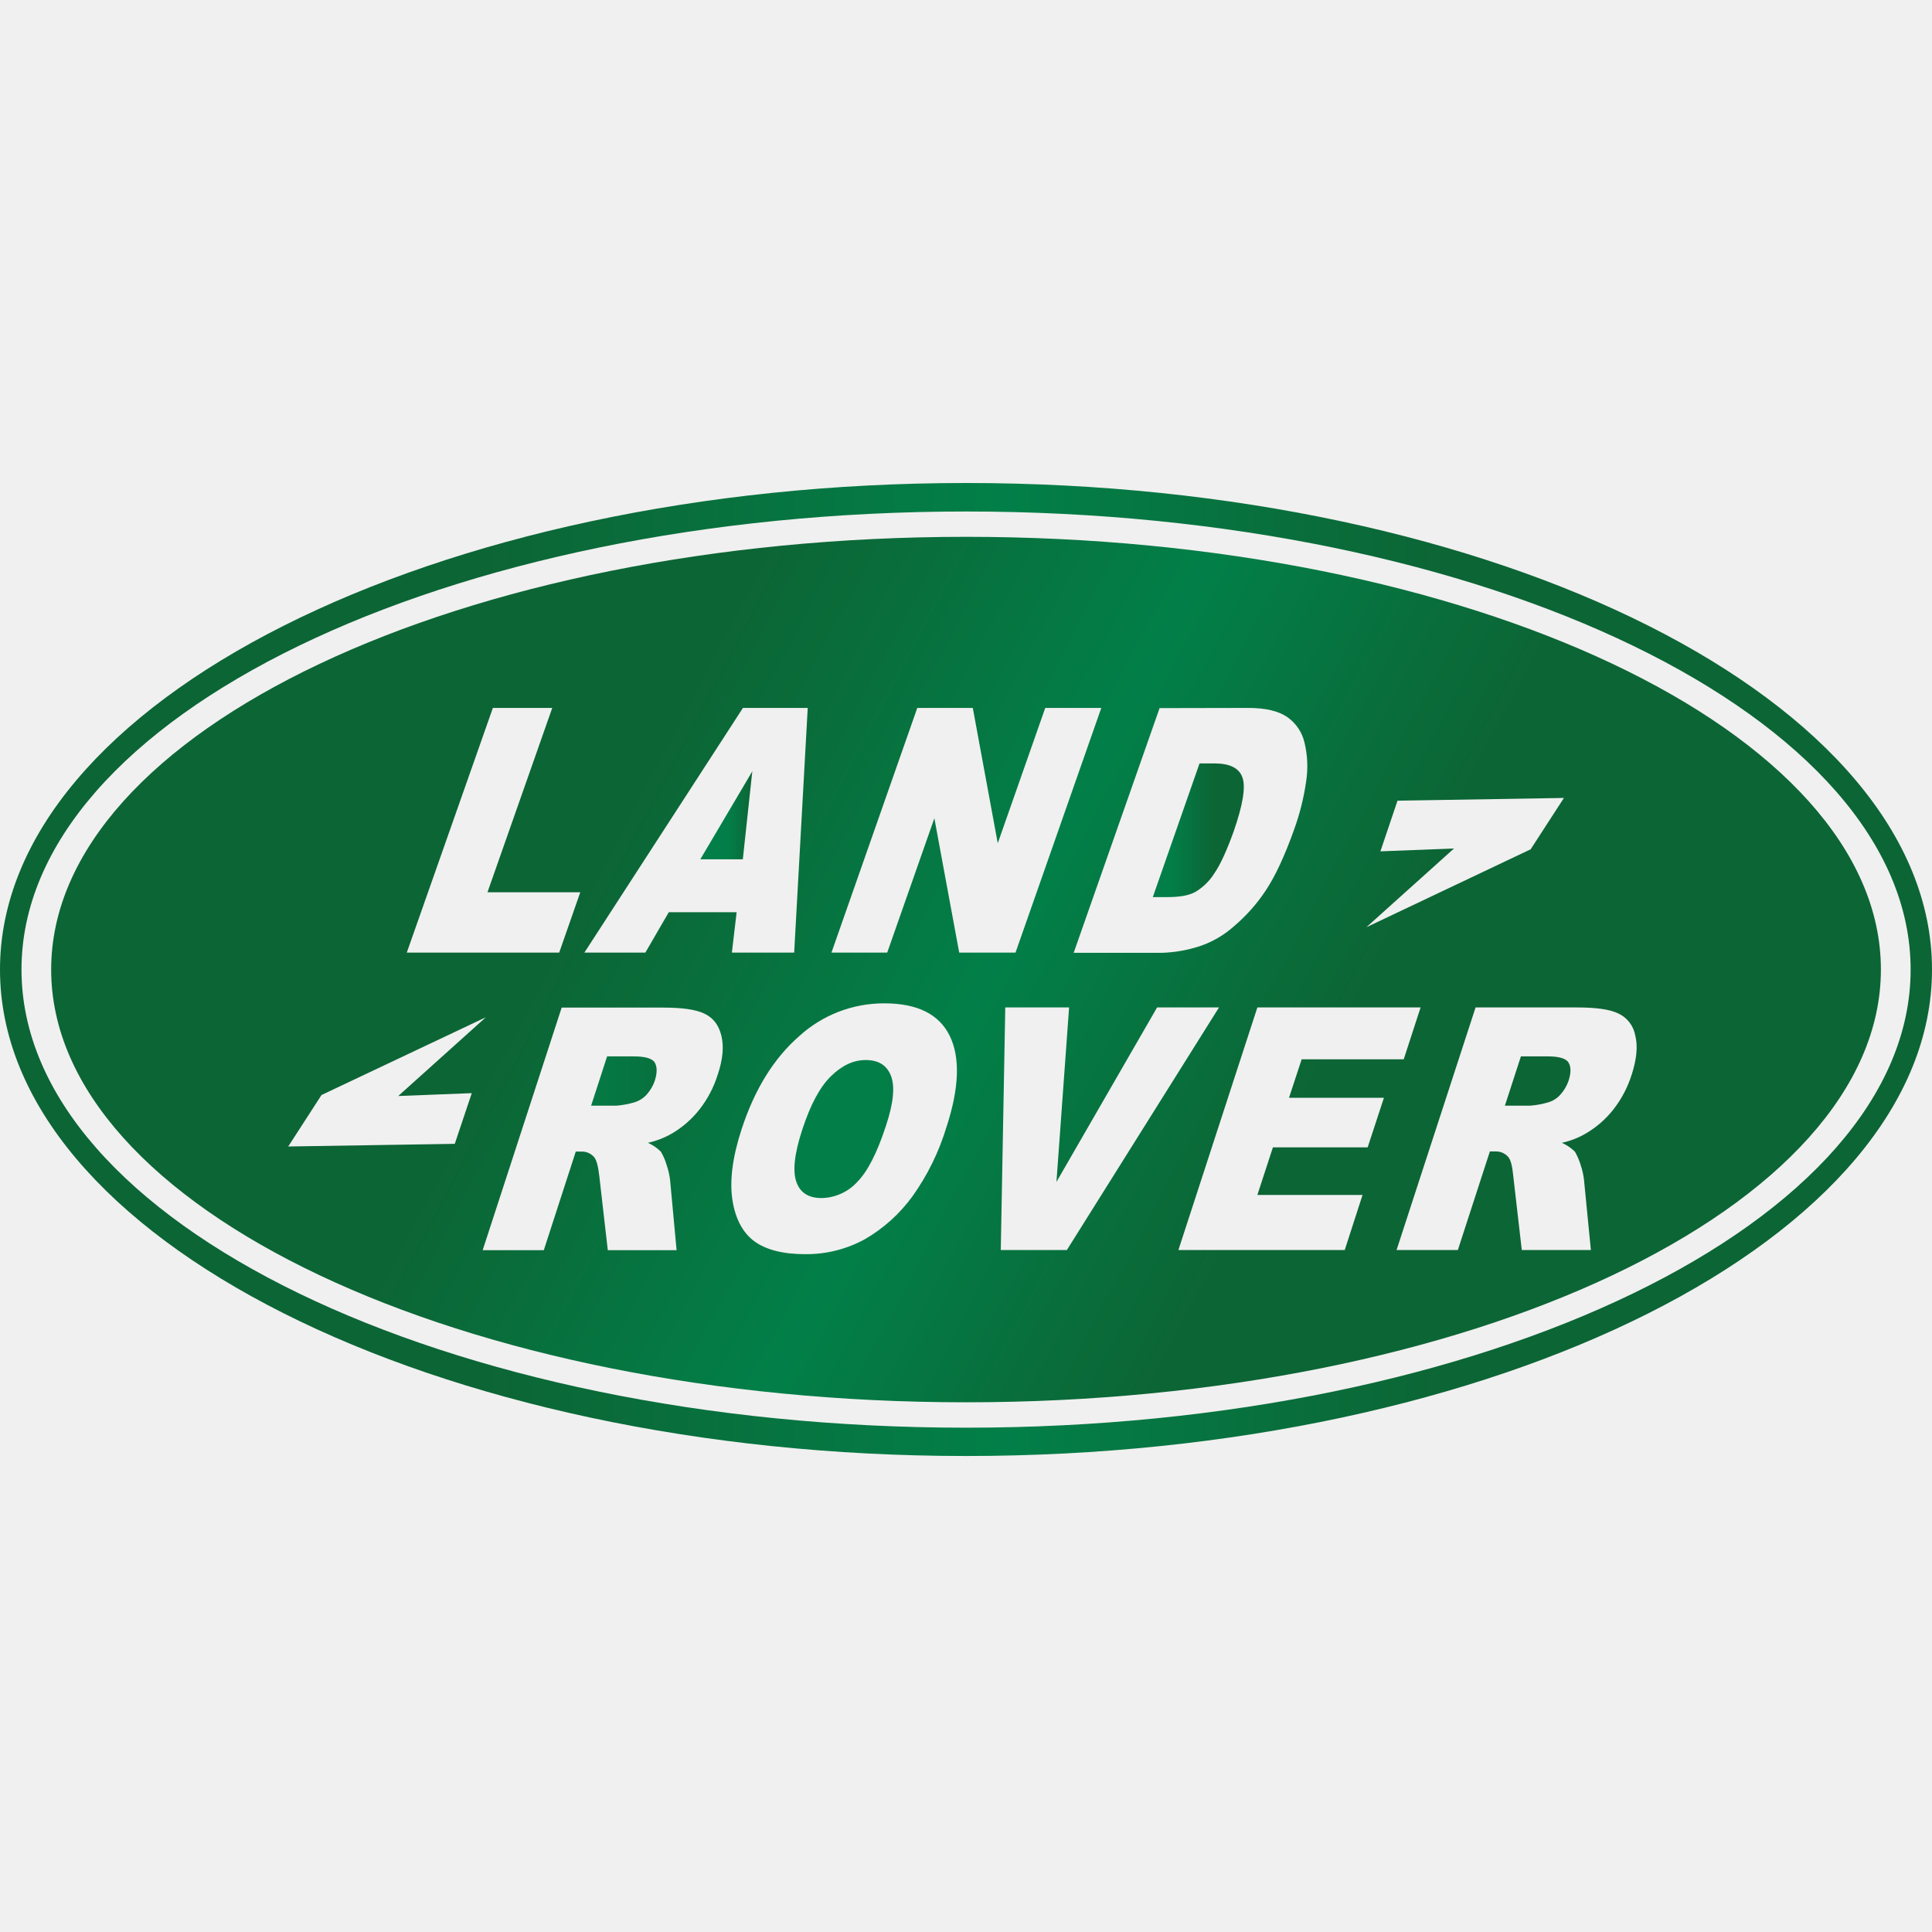
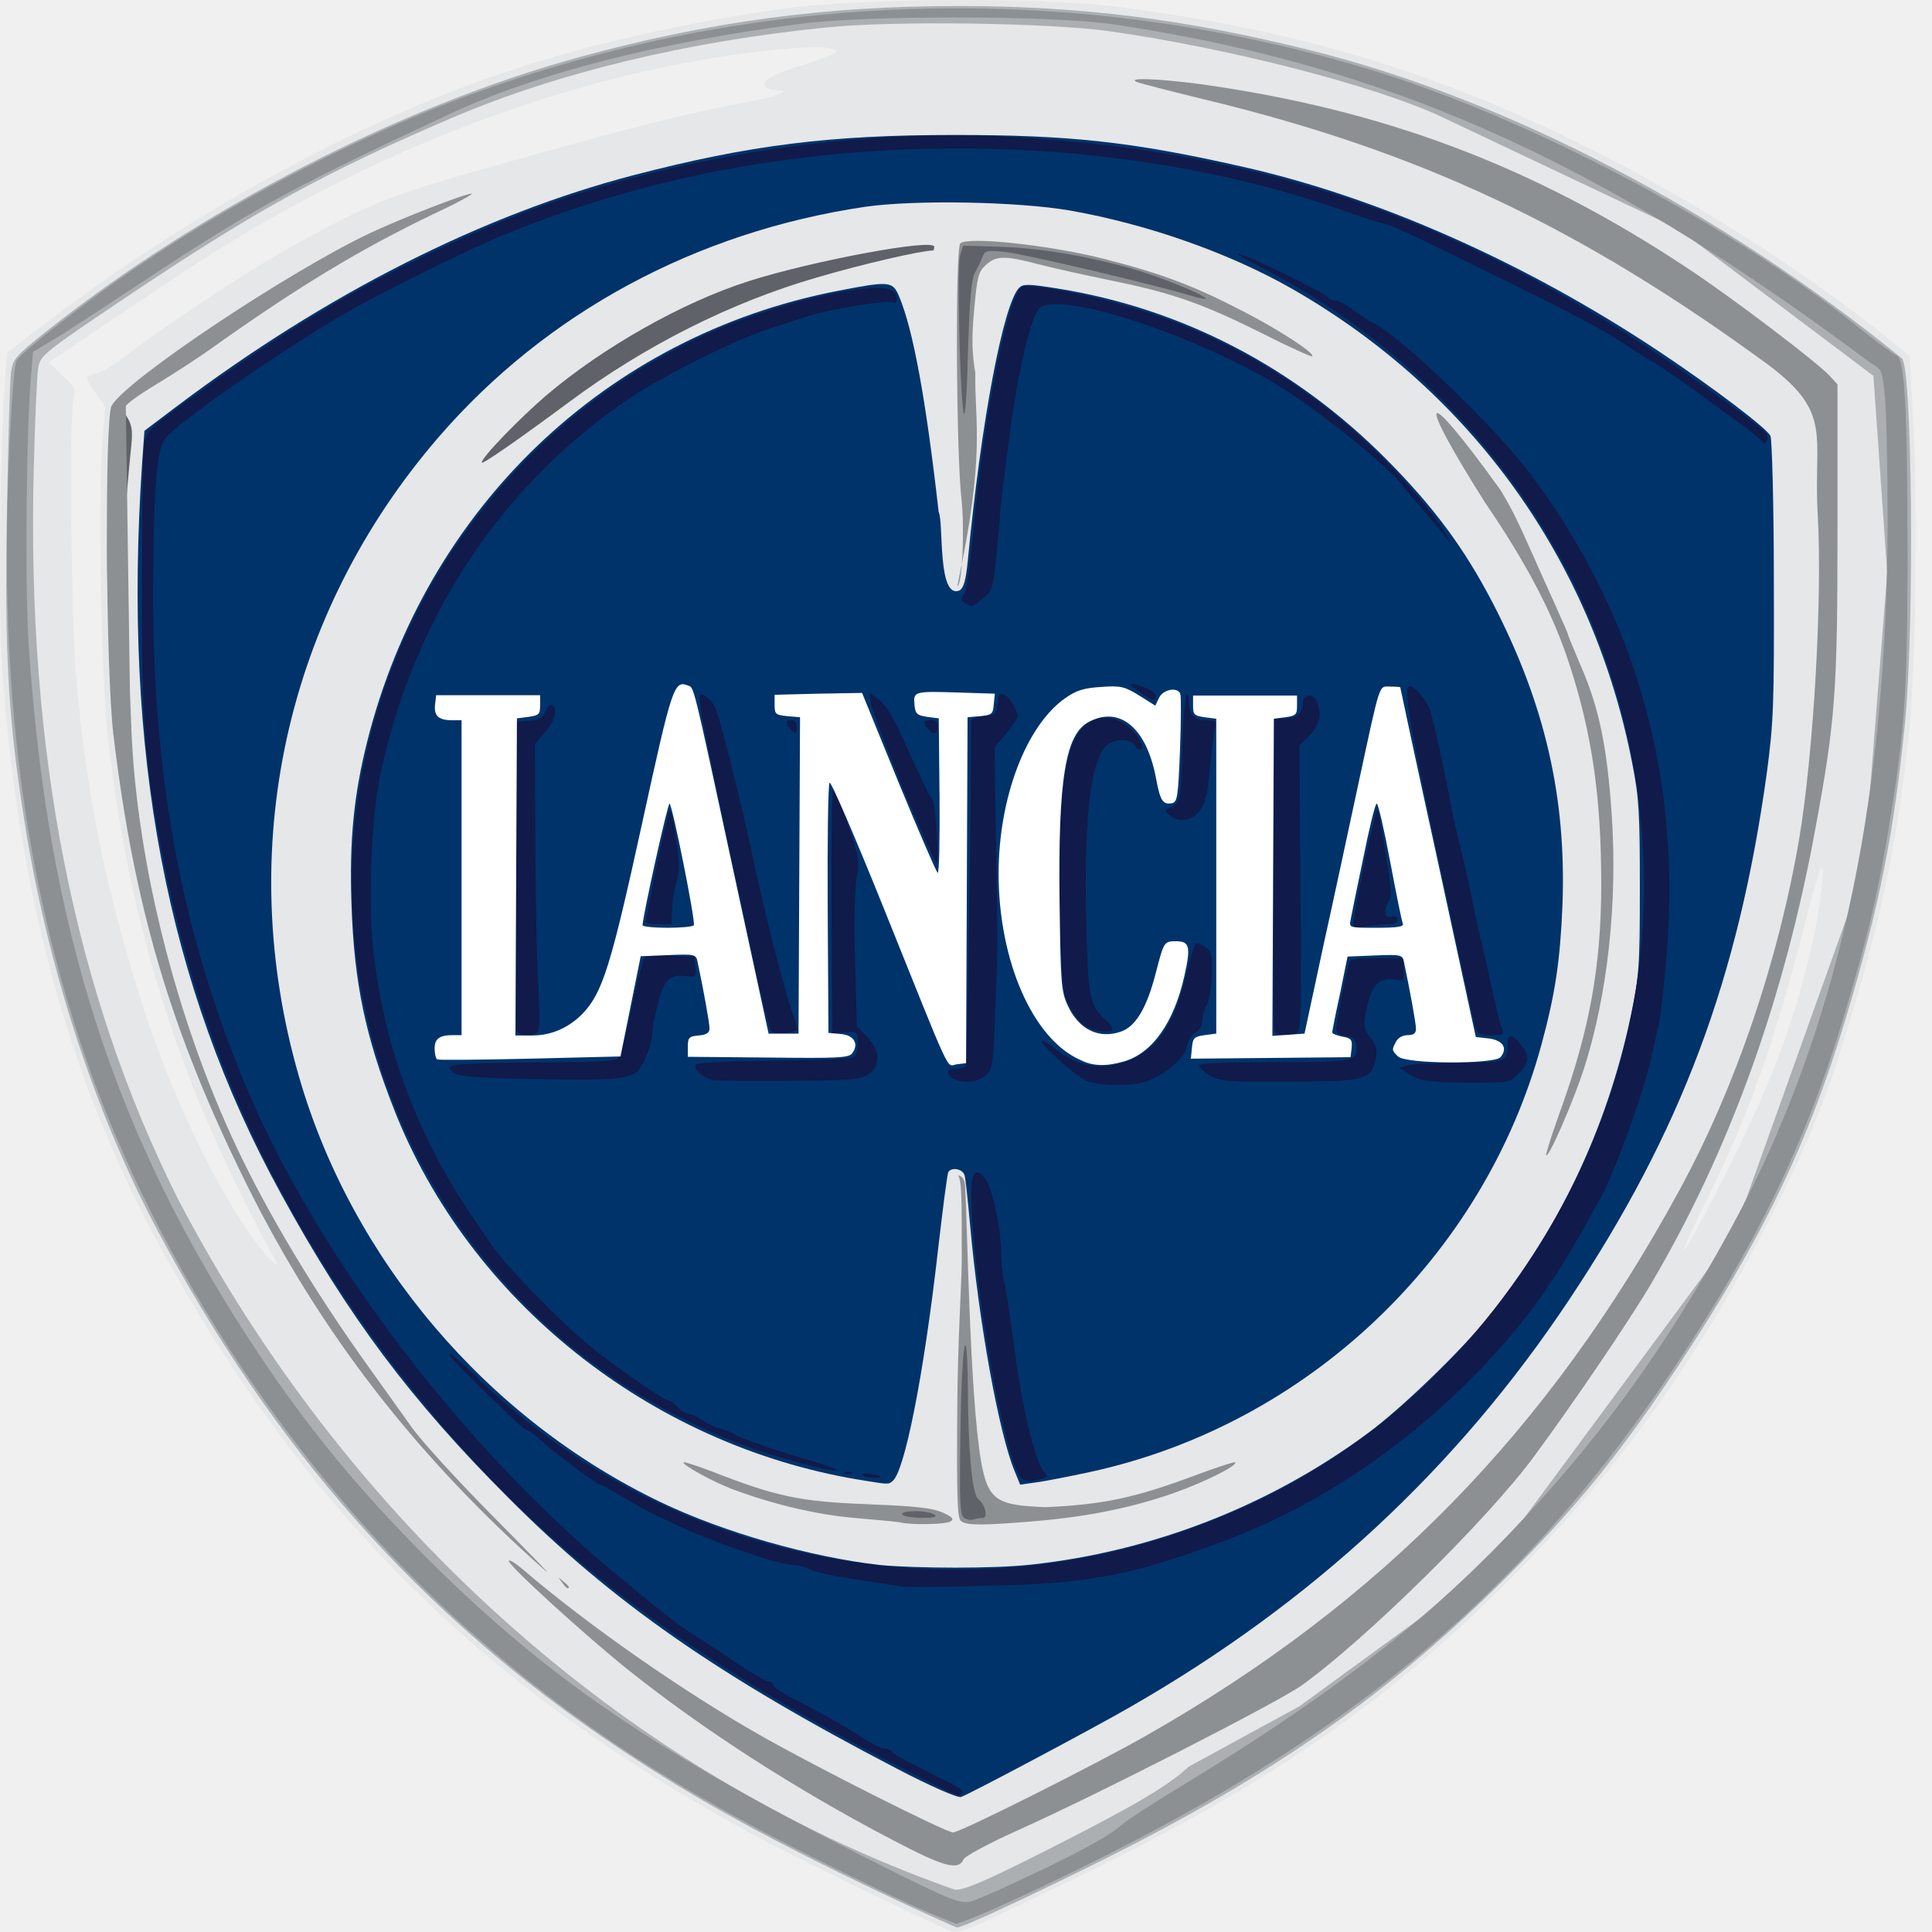
<svg xmlns="http://www.w3.org/2000/svg" width="64" height="64" viewBox="0 0 64 64" fill="none">
-   <path d="M51.272 34.994H50.382L49.852 36.626H50.702C50.896 36.61 51.088 36.575 51.274 36.52C51.432 36.477 51.574 36.389 51.683 36.268C51.808 36.133 51.902 35.974 51.961 35.801C52.045 35.541 52.045 35.343 51.961 35.201C51.876 35.06 51.639 34.994 51.272 34.994Z" fill="url(#paint0_linear_11262_17870)" />
-   <path d="M38.661 29.718C39.079 29.718 39.392 29.664 39.604 29.542C39.856 29.391 40.069 29.182 40.225 28.933C40.425 28.644 40.64 28.176 40.872 27.527C41.17 26.664 41.269 26.079 41.159 25.76C41.049 25.441 40.739 25.289 40.225 25.289H39.736L38.188 29.718H38.661Z" fill="url(#paint1_linear_11262_17870)" />
-   <path d="M20.994 34.994H20.111L19.582 36.626H20.429C20.623 36.61 20.815 36.574 21.002 36.52C21.16 36.475 21.302 36.388 21.414 36.268C21.537 36.133 21.632 35.974 21.691 35.801C21.772 35.541 21.772 35.343 21.691 35.201C21.61 35.06 21.36 34.994 20.994 34.994Z" fill="url(#paint2_linear_11262_17870)" />
-   <path d="M24.921 25.551L23.199 28.465H24.607L24.921 25.551Z" fill="url(#paint3_linear_11262_17870)" />
-   <path d="M32 17.783C15.315 17.783 1.695 24.221 1.695 32.117C1.695 40.014 15.315 46.453 32 46.453C48.684 46.453 62.307 40.015 62.307 32.117C62.307 24.219 48.691 17.783 32 17.783ZM45.728 28.202L46.294 26.524L51.807 26.433L50.705 28.134L45.263 30.716L48.166 28.107L45.728 28.202ZM41.34 23.451C41.923 23.451 42.35 23.553 42.64 23.752C42.929 23.953 43.134 24.255 43.213 24.598C43.317 25.026 43.334 25.47 43.265 25.904C43.187 26.441 43.055 26.967 42.87 27.476C42.562 28.342 42.249 29.017 41.931 29.496C41.635 29.944 41.276 30.347 40.865 30.694C40.54 30.982 40.16 31.203 39.747 31.342C39.345 31.474 38.926 31.549 38.503 31.563H35.567L38.413 23.457L41.34 23.451ZM24.611 23.451H26.757L26.308 31.557H24.244L24.402 30.219H22.154L21.378 31.557H19.358L24.611 23.451ZM16.327 23.451H18.294L16.148 29.558H19.222L18.524 31.557H13.475L16.327 23.451ZM15.065 37.891L9.548 37.979L10.65 36.274L16.095 33.698L13.192 36.307L15.628 36.212L15.065 37.891ZM23.775 35.6C23.645 36.019 23.439 36.411 23.168 36.756C22.92 37.07 22.617 37.336 22.274 37.54C22.022 37.687 21.748 37.794 21.463 37.857C21.623 37.928 21.769 38.027 21.893 38.151C21.972 38.285 22.035 38.429 22.079 38.579C22.136 38.743 22.175 38.912 22.197 39.084L22.413 41.414H20.134L19.852 38.955C19.816 38.638 19.763 38.435 19.685 38.335C19.633 38.273 19.566 38.224 19.492 38.191C19.417 38.159 19.336 38.144 19.255 38.148H19.073L18.014 41.414H15.989L18.606 33.378H21.972C22.593 33.378 23.046 33.439 23.337 33.579C23.627 33.719 23.806 33.948 23.896 34.307C23.985 34.667 23.945 35.091 23.776 35.6H23.775ZM31.356 37.325C31.107 38.154 30.724 38.936 30.22 39.639C29.801 40.212 29.268 40.692 28.654 41.048C28.048 41.381 27.365 41.553 26.673 41.546C25.934 41.546 25.371 41.4 24.985 41.116C24.599 40.832 24.354 40.359 24.261 39.741C24.167 39.124 24.261 38.335 24.57 37.396C24.999 36.086 25.63 35.065 26.463 34.334C27.236 33.624 28.248 33.233 29.297 33.237C30.384 33.237 31.107 33.594 31.459 34.31C31.811 35.026 31.776 36.034 31.357 37.325H31.356ZM31.775 31.557L30.952 27.106L29.39 31.557H27.543L30.386 23.451H32.225L33.052 27.934L34.625 23.451H36.482L33.64 31.557H31.775ZM33.152 41.409L33.301 33.373H35.415L34.996 39.153L38.33 33.373H40.381L35.341 41.409H33.152ZM45.306 38.007H42.167L41.652 39.584H45.136L44.546 41.409H39.036L41.652 33.373H47.059L46.5 35.091H43.119L42.7 36.366H45.844L45.306 38.007ZM54.051 35.6C53.92 36.019 53.714 36.411 53.443 36.756C53.195 37.071 52.891 37.337 52.546 37.54C52.296 37.688 52.023 37.795 51.739 37.857C51.899 37.928 52.046 38.028 52.172 38.151C52.249 38.286 52.311 38.43 52.357 38.579C52.414 38.742 52.452 38.912 52.472 39.084L52.7 41.409H50.411L50.128 38.95C50.098 38.633 50.047 38.43 49.966 38.33C49.913 38.267 49.846 38.218 49.77 38.185C49.694 38.153 49.612 38.139 49.53 38.143H49.354L48.293 41.409H46.263L48.88 33.373H52.24C52.871 33.373 53.324 33.434 53.612 33.574C53.757 33.641 53.883 33.743 53.98 33.87C54.077 33.996 54.142 34.145 54.17 34.302C54.262 34.656 54.215 35.091 54.052 35.6H54.051Z" fill="url(#paint4_linear_11262_17870)" />
-   <path d="M28.677 35.115C28.273 35.115 27.892 35.292 27.524 35.653C27.157 36.014 26.85 36.588 26.58 37.409C26.31 38.229 26.255 38.797 26.381 39.154C26.507 39.512 26.788 39.687 27.206 39.687C27.428 39.685 27.647 39.637 27.85 39.547C28.053 39.458 28.236 39.327 28.387 39.164C28.734 38.82 29.055 38.195 29.347 37.296C29.6 36.539 29.651 35.991 29.515 35.64C29.379 35.289 29.104 35.115 28.677 35.115Z" fill="url(#paint5_linear_11262_17870)" />
-   <path d="M32.001 16C14.376 16 0 23.244 0 32.118C0 40.991 14.377 48.232 32.001 48.232C49.624 48.232 64 40.994 64 32.118C64 23.241 49.628 16 32.001 16ZM32.001 47.294C14.767 47.294 0.712 40.478 0.712 32.118C0.712 23.758 14.768 16.944 32.001 16.944C49.233 16.944 63.292 23.76 63.292 32.118C63.292 40.475 49.238 47.294 32.001 47.294Z" fill="url(#paint6_linear_11262_17870)" />
+   <g clip-path="url(#clip0_10774_10956)">
+     <path d="M31.508 63.974C30.863 63.726 26.168 61.446 24.904 60.753C16.146 55.995 10.311 50.272 5.554 41.761C2.345 36.013 0.635 29.893 0.066 22.125C-0.058 20.379 0.004 14.606 0.165 12.574L0.239 11.682L1.515 10.703C6.161 7.148 11.686 4.112 16.555 2.452C19.33 1.499 22.662 0.743 26.057 0.272C28.547 -0.062 34.568 -0.1 36.996 0.223C42.831 0.978 47.291 2.291 52.209 4.695C55.938 6.516 59.865 9.018 62.85 11.459L63.259 11.793L63.383 14.073C63.544 16.885 63.458 22.348 63.222 24.442C62.838 27.886 62.355 30.215 61.364 33.535C60.521 36.36 60.001 37.66 58.762 40.114C56.285 45.007 53.609 48.724 49.942 52.39C45.668 56.664 41.555 59.427 34.53 62.747C31.929 63.998 31.755 64.06 31.508 63.974ZM8.985 41.489C8.861 41.29 8.403 40.411 7.982 39.556C5.603 34.799 4.191 29.918 3.572 24.405C3.361 22.485 3.237 16.575 3.386 14.742L3.485 13.466L3.175 13.032C2.791 12.499 2.791 12.45 3.175 12.376C3.349 12.338 3.733 12.116 4.03 11.893C5.479 10.765 8.391 8.845 9.952 8.002C12.677 6.528 12.888 6.454 18.847 4.806C21.225 4.15 23.257 3.654 24.793 3.369C25.797 3.183 26.267 2.985 25.71 2.985C25.549 2.985 25.388 2.936 25.338 2.861C25.227 2.675 25.598 2.465 26.614 2.143C27.134 1.982 27.605 1.808 27.655 1.759C27.853 1.56 27.122 1.511 25.846 1.635C19.317 2.254 12.169 4.943 5.901 9.13C4.984 9.737 3.646 10.641 2.927 11.124L1.614 12.004L2.06 12.425C2.469 12.809 2.506 12.871 2.432 13.218C2.296 13.8 2.357 20.403 2.506 22.2C2.828 26.077 3.398 29.013 4.587 32.866C5.64 36.285 7.35 39.816 8.787 41.55C9.196 42.021 9.295 41.996 8.985 41.489ZM57.127 38.949C58.626 35.988 59.332 34.155 59.939 31.677C60.249 30.413 60.497 28.605 60.323 28.753C60.286 28.79 60.026 29.67 59.766 30.698C58.7 34.799 57.907 36.992 56.408 40.014C55.95 40.931 55.69 41.55 55.801 41.402C55.938 41.241 56.532 40.151 57.127 38.949ZM13.408 17.529C13.408 17.467 13.507 17.368 13.619 17.306C13.73 17.244 13.941 17.009 14.089 16.773C14.226 16.538 14.721 15.931 15.192 15.411C17.558 12.76 19.788 11.075 22.699 9.737C24.013 9.13 24.83 8.845 26.627 8.362C27.457 8.139 28.175 7.916 28.237 7.854C28.299 7.792 28.472 7.742 28.621 7.742C28.894 7.73 28.894 7.73 28.534 7.556C28.188 7.383 28.101 7.383 26.986 7.618C22.799 8.486 18.698 10.74 15.787 13.788C14.696 14.928 13.445 16.55 13.061 17.306C12.925 17.579 12.739 17.889 12.652 18C12.553 18.136 12.541 18.198 12.627 18.198C12.702 18.198 12.751 18.285 12.751 18.384C12.751 18.495 12.888 18.384 13.086 18.111C13.247 17.839 13.408 17.591 13.408 17.529Z" fill="#E6E7E8" />
+     <path d="M29.836 63.009C25.624 61.027 23.01 59.59 20.458 57.88C13.942 53.532 9.011 47.957 5.146 40.623C3.089 36.708 1.553 31.951 0.798 27.132C0.265 23.75 0.153 21.693 0.228 17.035C0.265 14.719 0.327 12.6 0.364 12.34C0.426 11.894 0.5 11.807 1.504 11.002C6.608 6.939 13.248 3.519 19.219 1.884C23.481 0.72 27.334 0.199 31.719 0.199C35.82 0.199 39.264 0.633 43.439 1.673C49.918 3.296 56.979 6.976 63 11.869C63.347 12.154 63.421 20.665 63.112 23.874C62.752 27.541 62.257 30.043 61.154 33.698C59.891 37.91 58.355 41.081 55.555 45.306C53.647 48.18 52.222 49.927 49.893 52.256C46.065 56.071 42.2 58.784 36.514 61.621C34.048 62.848 31.893 63.851 31.707 63.851C31.62 63.827 30.79 63.455 29.836 63.009ZM34.532 61.361C37.529 59.85 38.706 59.156 39.375 58.524L43.055 56.517L49.199 52.033L57.413 40.92L61.737 28.829L62.517 18.98L62.059 12.451L55.592 7.583L47.639 3.817C45.409 2.801 40.602 1.574 36.712 1.029C34.717 0.757 29.638 0.682 27.421 0.905C22.8 1.364 18.501 2.404 15.032 3.879C10.832 5.675 8.54 6.926 4.341 9.738C1.454 11.671 1.343 11.77 1.268 12.166C1.231 12.389 1.157 13.876 1.12 15.474C0.872 24.852 2.445 32.843 5.902 39.731C11.34 50.137 20.458 58.673 31.633 62.6C31.955 62.612 32.661 62.303 34.532 61.361Z" fill="#ACAFB2" />
+     <path d="M29.723 58.596C23.814 55.524 20.295 53.083 16.839 49.614C13.63 46.406 11.524 43.606 9.307 39.542C5.516 32.63 4.054 24.936 4.71 15.311L4.785 14.27L5.85 13.465C10.793 9.736 16.009 7.097 21.014 5.796C24.829 4.805 27.493 4.471 31.618 4.471C35.422 4.471 37.49 4.694 41.108 5.511C45.654 6.527 50.573 8.72 54.995 11.668C56.816 12.883 58.551 14.208 58.65 14.443C58.7 14.58 58.761 16.735 58.761 19.238C58.774 23.388 58.749 23.945 58.526 25.618C57.584 32.431 55.689 37.486 51.985 43.048C48.268 48.636 43.474 53.083 37.453 56.539C36.276 57.221 32.126 59.426 31.841 59.525C31.742 59.575 30.788 59.154 29.723 58.596Z" fill="#01336B" />
+     <path d="M34.141 51.831C38.18 51.398 42.07 49.874 45.303 47.483C46.418 46.666 48.388 44.758 49.305 43.63C51.621 40.769 53.232 37.374 54.013 33.695C54.297 32.332 54.322 32.084 54.322 29.421C54.322 26.956 54.297 26.423 54.074 25.308C52.786 18.606 48.76 12.981 42.813 9.574C40.732 8.385 38.031 7.431 35.442 6.973C33.708 6.676 30.313 6.614 28.666 6.849C23.054 7.679 18.098 10.355 14.53 14.48C9.451 20.365 7.741 28.145 9.897 35.64C11.644 41.722 16.128 47 21.889 49.763C23.983 50.766 26.857 51.584 29.161 51.844C30.388 51.955 32.903 51.968 34.141 51.831ZM28.393 49.007C21.517 47.843 15.534 43.073 13.056 36.755C12.102 34.327 11.73 32.555 11.644 29.966C11.569 27.847 11.718 26.348 12.164 24.564C14.109 16.834 20.08 11.123 27.749 9.636C29.459 9.302 29.57 9.314 29.781 9.81C30.251 10.925 30.672 13.229 31.094 16.958C31.267 17.292 31.044 19.869 31.788 19.559C31.924 19.473 31.998 19.213 32.06 18.568C32.506 13.923 33.237 10.082 33.757 9.537C33.894 9.401 34.055 9.401 35.058 9.562C39.146 10.219 42.888 12.164 45.91 15.199C47.496 16.797 48.5 18.147 49.453 19.981C51.175 23.313 51.894 26.41 51.758 29.991C51.683 31.812 51.522 32.914 51.064 34.599C49.144 41.661 43.296 47.198 36.123 48.759C35.43 48.908 34.612 49.069 34.327 49.106L33.794 49.18L33.621 48.759C33.088 47.496 32.419 43.767 32.134 40.558C32.06 39.765 31.986 39.022 31.949 38.923C31.887 38.724 31.527 38.65 31.416 38.824C31.379 38.873 31.23 40.05 31.069 41.438C30.598 45.588 29.954 48.809 29.558 49.069C29.421 49.18 29.446 49.18 28.393 49.007Z" fill="#E6E7E8" />
+     <path d="M29.841 50.436C29.754 50.411 29.073 50.349 28.342 50.287C27.041 50.176 25.579 49.829 24.204 49.309C23.573 49.061 22.581 48.516 22.643 48.441C22.668 48.417 23.077 48.553 23.573 48.739C25.716 49.581 26.509 49.742 28.726 49.829C30.324 49.891 30.882 49.953 31.216 50.101C31.551 50.25 31.613 50.324 31.489 50.399C31.352 50.498 30.2 50.523 29.841 50.436ZM31.848 50.399C31.712 50.312 31.687 49.755 31.712 46.546C31.724 44.477 31.86 42.346 31.86 41.789C31.848 40.612 31.898 38.952 31.724 38.952C31.823 38.915 31.959 39.038 31.972 39.299C32.046 40.562 32.121 46.125 32.492 48.367C32.728 49.755 33.062 49.854 34.623 49.928C36.556 49.841 37.609 49.618 39.653 48.85C40.322 48.602 40.892 48.417 40.916 48.441C41.016 48.541 39.901 49.098 38.922 49.445C37.522 49.94 36.06 50.238 34.338 50.386C32.591 50.535 32.059 50.535 31.848 50.399Z" fill="#8D9093" />
+     <path d="M31.713 19.411C31.874 19.411 31.961 17.515 31.849 16.524C31.676 15.038 31.639 8.236 31.812 8.063C32.048 7.828 34.736 8.112 36.557 8.571C38.44 9.054 39.493 9.438 41.166 10.305C42.392 10.937 43.569 11.705 43.47 11.804C43.445 11.829 42.727 11.507 41.872 11.073C39.865 10.07 38.861 9.711 36.854 9.302C35.95 9.116 34.835 8.868 34.364 8.744C33.274 8.459 32.989 8.472 32.655 8.781C32.407 9.004 32.37 9.178 32.271 10.256C32.184 11.16 32.196 11.693 32.308 12.349C32.283 14.034 32.655 15.001 31.713 19.411Z" fill="#8D9093" />
+     <path d="M29.721 62.782C25.633 60.837 23.267 59.561 20.839 57.963C14.93 54.085 10.358 49.204 6.518 42.663C2.975 36.618 1.067 30.225 0.497 22.569C0.361 20.711 0.435 13.377 0.596 12.411C0.757 11.432 0.831 12.163 0.732 13.81C0.125 23.771 1.897 33.372 5.65 40.396C9.169 46.999 13.43 51.967 19.08 56.08C21.347 57.74 25.311 60.057 29.498 62.188C31.295 63.104 31.728 63.278 32.026 63.228C32.224 63.191 33.029 62.881 33.797 62.522C36.807 61.147 39.409 59.697 40.45 58.805C40.722 58.57 41.986 57.641 43.237 56.749C44.488 55.857 46.099 54.643 46.817 54.036C53.061 48.808 58.153 41.201 60.482 33.607C61.944 28.85 62.712 23.263 62.7 17.453C62.7 15.024 62.563 12.398 62.414 12.039C62.353 11.89 62.402 11.853 62.625 11.853C62.873 11.853 62.91 11.915 62.972 12.386C63.145 13.699 63.245 18.617 63.145 20.81C62.922 25.778 62.39 29.048 61.077 33.397C60.185 36.358 59.702 37.609 58.475 40.012C55.812 45.265 52.231 50.084 48.502 53.441C44.86 56.712 41.812 58.731 36.547 61.37C34.54 62.373 31.728 63.724 31.679 63.724C31.679 63.711 30.787 63.29 29.721 62.782ZM29.647 60.837C26.698 59.301 22.808 56.811 21.557 55.659C21.062 55.2 21.074 55.213 22.796 56.278C24.456 57.319 26.661 58.52 29.201 59.797L31.617 60.998L33.141 60.242C38.22 57.728 41.416 55.745 44.464 53.243C49.171 49.378 52.727 45.054 55.65 39.64C58.847 33.719 60.383 27.116 60.383 19.299C60.383 17.18 60.185 13.501 60.048 13.117C59.9 12.708 55.452 9.611 53.074 8.248C50.534 6.799 47.362 5.386 44.067 4.222C43.126 3.887 42.32 3.59 42.296 3.553C42.11 3.367 44.996 4.048 46.632 4.569C49.382 5.461 52.429 6.873 54.957 8.434C56.109 9.152 59.404 11.543 60.383 12.386C60.618 12.584 60.655 12.745 60.755 14.133C60.903 16.127 60.804 22.111 60.581 24.056C60.147 27.896 59.107 32.344 57.831 35.812C57.174 37.609 55.39 41.276 54.362 42.973C53.532 44.336 51.376 47.445 50.435 48.635C48.75 50.753 44.538 54.692 42.742 55.832C41.404 56.675 35.755 59.586 33.413 60.639C32.694 60.961 31.964 61.333 31.79 61.457C31.604 61.58 31.443 61.692 31.431 61.692C31.357 61.717 30.576 61.32 29.647 60.837ZM31.939 50.282C31.803 50.195 31.778 49.787 31.815 47.482C31.852 44.509 32.038 43.419 32.063 46.058C32.075 48.176 32.211 49.502 32.41 49.663C32.633 49.836 32.744 50.282 32.558 50.282C32.471 50.282 32.348 50.307 32.261 50.332C32.174 50.369 32.038 50.344 31.939 50.282ZM29.895 50.171C29.808 50.022 30.725 50.022 30.948 50.171C31.072 50.245 30.948 50.282 30.539 50.282C30.217 50.282 29.932 50.233 29.895 50.171ZM15.958 15.322C15.958 15.148 17.209 13.86 18.088 13.104C19.984 11.494 22.623 10.007 24.803 9.313C26.946 8.632 30.948 7.889 30.948 8.174C30.948 8.236 30.935 8.298 30.911 8.298C30.527 8.298 28.582 8.744 27.07 9.19C24.233 10.007 21.372 11.444 18.857 13.315C17.184 14.554 15.958 15.409 15.958 15.322ZM31.914 13.637C31.79 12.795 31.703 8.83 31.803 8.471L31.902 8.136L33.116 8.174C34.454 8.211 36.027 8.483 37.551 8.917C38.492 9.19 39.942 9.784 39.942 9.896C39.942 9.92 39.706 9.871 39.409 9.784C38.22 9.425 33.921 8.409 33.302 8.347C32.719 8.285 32.633 8.298 32.558 8.483C32.521 8.595 32.41 8.83 32.31 9.004C32.174 9.239 32.125 9.871 32.063 11.729C32.026 13.265 31.964 13.947 31.914 13.637ZM3.978 24.935C3.755 23.139 3.644 21.739 3.569 19.633C3.495 17.403 3.656 13.674 3.829 13.501C3.904 13.426 4.015 13.513 4.176 13.761C4.374 14.071 4.399 14.244 4.35 14.752C3.966 18.543 3.891 21.38 4.077 24.13C4.151 24.91 4.251 27.066 3.978 24.935ZM60.693 10.775C59.553 10.02 58.599 9.276 58.599 9.165C58.587 8.991 58.859 9.103 59.627 9.611C60.321 10.069 61.857 11.407 61.708 11.407C61.671 11.407 61.225 11.122 60.693 10.775Z" fill="#5F6269" />
+     <path d="M29.168 62.622C22.961 59.661 19.369 57.394 15.565 54.037C9.99 49.118 5.221 41.983 2.817 34.983C0.798 29.074 -0.02 22.768 0.29 15.347C0.377 13.278 0.476 12.064 0.55 11.941C0.749 11.643 2.446 10.318 3.87 9.302C7.352 6.861 11.551 4.644 15.392 3.207C24.993 -0.361 35.486 -0.683 45.372 2.302C50.612 3.888 57.29 7.406 61.638 10.9C62.183 11.346 62.716 11.73 62.815 11.767C63.1 11.866 63.187 13.44 63.187 18.395C63.187 23.078 63.1 24.267 62.518 27.724C62.171 29.78 61.849 31.093 61.081 33.67C59.829 37.82 58.206 41.19 55.444 45.328C50.872 52.178 45.545 56.836 37.542 60.999C35.114 62.263 31.98 63.712 31.683 63.712C31.559 63.712 30.419 63.229 29.168 62.622ZM33.937 62.213C35.721 61.383 36.774 60.801 37.171 60.441C37.319 60.305 38.174 59.748 39.054 59.215C43.898 56.279 47.081 53.851 49.931 50.878C52.879 47.805 55.122 44.745 57.29 40.781C60.82 34.339 62.493 26.856 62.53 17.354C62.53 15.583 62.493 13.712 62.443 13.192C62.356 12.263 62.344 12.238 61.972 12.027C53.771 5.92 46.809 2.265 36.774 0.791C34.581 0.506 28.672 0.506 26.504 0.791C21.834 1.398 17.808 2.426 15.008 3.727C9.829 6.13 8.367 6.923 4.849 9.252C3.536 10.119 2.161 11.024 1.777 11.247L1.095 11.656L1.033 12.399C0.872 14.171 0.823 19.324 0.947 21.306C1.566 30.759 3.796 37.684 8.566 44.844C10.213 47.31 11.824 49.279 14.054 51.522C18.13 55.61 21.759 58.075 29.081 61.742C31.447 62.932 31.794 63.068 32.153 62.993C32.302 62.956 33.107 62.609 33.937 62.213ZM29.564 60.949C26.318 59.252 23.308 57.307 20.805 55.313C19.381 54.173 16.854 51.869 16.854 51.708C16.854 51.646 17.064 51.77 17.324 51.992C19.48 53.838 22.627 56.031 25.179 57.481C27.049 58.546 31.336 60.702 31.571 60.702C31.806 60.702 36.229 58.484 37.951 57.505C45.756 53.07 51.306 47.384 55.63 39.431C57.488 36.024 58.9 31.861 59.594 27.823C60.077 24.973 60.374 19.795 60.213 17.02C60.065 14.406 60.734 13.7 58.566 12.077C52.297 7.493 47.007 5.003 39.847 3.281C38.781 3.021 37.815 2.773 37.679 2.724C37.27 2.562 38.348 2.6 39.748 2.785C45.83 3.628 50.81 5.511 55.877 8.868C57.327 9.822 60.151 11.965 60.597 12.436L60.87 12.733V17.577C60.87 22.904 60.796 23.895 60.139 27.439C59.098 33.112 57.302 38.105 54.688 42.54C53.994 43.717 52.124 46.48 50.823 48.239C49.274 50.345 45.211 54.334 43.117 55.833C42.312 56.403 36.279 59.488 33.615 60.677C32.736 61.073 31.98 61.482 31.918 61.594C31.745 61.978 31.261 61.841 29.564 60.949ZM4.304 22.904L4.354 24.205C4.539 28.591 5.84 33.757 7.822 37.969C8.875 40.211 10.424 42.788 12.208 45.278C12.666 45.922 13.31 46.814 13.633 47.273C13.955 47.731 15.169 49.056 16.321 50.221C17.473 51.386 18.278 52.203 18.092 52.054C13.781 48.251 10.597 44.126 8.169 39.232C5.654 34.153 4.44 30.04 3.759 24.354C3.499 22.235 3.462 13.861 3.697 13.44C4.193 12.572 9.569 8.992 12.27 7.716C13.36 7.208 15.429 6.403 15.627 6.415C15.701 6.415 15.169 6.713 14.425 7.059C11.935 8.249 9.879 9.5 7.104 11.47C6.559 11.866 5.667 12.436 5.134 12.758C4.601 13.08 4.168 13.39 4.168 13.464L4.304 22.904ZM18.613 52.414C18.477 52.24 18.477 52.228 18.65 52.377C18.836 52.525 18.898 52.612 18.799 52.612C18.774 52.612 18.687 52.525 18.613 52.414Z" fill="#8D9093" />
+     <path d="M29.502 58.376C21.759 54.375 16.866 50.41 12.703 44.786C8.888 39.645 6.521 34.293 5.369 28.235C4.787 25.175 4.688 23.899 4.7 19.291C4.7 16.937 4.737 14.843 4.787 14.632C4.861 14.298 5.035 14.124 6.112 13.344C9.792 10.668 12.579 9.058 16.147 7.534C21.177 5.366 27.879 4.214 33.516 4.536C42.473 5.044 49.423 7.633 57.215 13.344C58.553 14.323 58.615 14.385 58.528 14.595C58.479 14.719 58.454 14.719 58.342 14.595C58.268 14.509 57.995 14.286 57.723 14.087C57.45 13.889 56.794 13.418 56.261 13.022C55.728 12.638 55.109 12.204 54.874 12.068C54.638 11.932 54.167 11.634 53.833 11.411C53.04 10.891 52.297 10.495 49.881 9.305C46.821 7.794 46.14 7.472 45.768 7.385C45.582 7.348 44.988 7.15 44.43 6.952C40.714 5.638 36.179 4.907 31.72 4.92C26.331 4.92 21.276 5.886 16.63 7.806C15.342 8.339 12.455 9.776 11.254 10.482C9.061 11.783 5.852 14.025 5.468 14.533C5.183 14.917 5.084 16.243 5.072 19.575C5.059 25.782 6.038 30.985 8.181 36.065C10.535 41.652 15.392 48.019 20.483 52.207C22.279 53.681 22.441 53.817 23.06 54.201C23.345 54.387 23.977 54.796 24.447 55.118C24.918 55.44 25.377 55.7 25.463 55.7C25.55 55.7 25.612 55.75 25.612 55.812C25.612 55.874 25.835 56.035 26.095 56.171C27.272 56.778 27.929 57.15 28.498 57.521C28.833 57.744 29.192 57.918 29.291 57.918C29.39 57.918 29.514 57.967 29.552 58.029C29.589 58.091 29.824 58.24 30.084 58.364C30.344 58.488 30.629 58.636 30.716 58.686C30.803 58.736 31.125 58.897 31.41 59.033C31.695 59.169 31.905 59.318 31.881 59.38C31.843 59.442 31.781 59.479 31.744 59.479C31.707 59.504 30.691 58.996 29.502 58.376ZM29.836 52.554C29.688 52.529 29.006 52.417 28.337 52.318C27.669 52.219 26.987 52.071 26.814 51.984C26.653 51.897 26.38 51.835 26.207 51.835C25.785 51.835 23.481 51.03 22.416 50.522C22.317 50.472 22.032 50.336 21.784 50.225C21.536 50.113 21.028 49.828 20.632 49.593C20.248 49.357 19.901 49.172 19.864 49.172C19.765 49.172 18.501 48.23 18.03 47.809C17.782 47.586 17.535 47.388 17.485 47.388C17.436 47.388 17.25 47.251 17.076 47.078C15.553 45.628 14.834 44.898 14.883 44.848C14.921 44.811 15.305 45.145 15.751 45.579C21.747 51.463 30.84 53.532 38.93 50.819C43.798 49.196 47.713 46.173 50.612 41.825C54.551 35.916 55.505 28.892 53.3 22.165C51.417 16.453 47.118 11.523 41.593 8.76C41.197 8.562 40.937 8.401 41.011 8.401C41.209 8.401 43.897 9.702 43.984 9.838C44.021 9.9 44.133 9.95 44.232 9.95C44.331 9.95 44.591 10.086 44.814 10.259C45.037 10.433 45.359 10.643 45.545 10.73C46.449 11.188 49.547 14.174 50.674 15.673C54.143 20.282 55.679 25.633 55.221 31.493C55.134 32.559 55.01 33.661 54.948 33.934C54.886 34.206 54.775 34.689 54.712 34.987C54.452 36.176 53.523 38.753 53.04 39.645C51.64 42.234 50.785 43.473 49.361 45.021C46.858 47.722 43.848 49.791 40.689 50.993C37.53 52.194 36.031 52.479 32.587 52.529C31.212 52.578 29.985 52.578 29.836 52.554ZM33.664 48.676C33.057 47.227 32.178 41.825 32.178 39.546C32.178 38.765 32.351 38.629 32.686 39.124C32.896 39.459 33.169 40.797 33.169 41.54C33.169 41.825 33.218 42.284 33.28 42.544C33.342 42.804 33.491 43.832 33.627 44.823C33.863 46.669 34.296 48.416 34.581 48.75C34.73 48.911 34.718 48.936 34.482 48.998C33.974 49.122 33.825 49.072 33.664 48.676ZM28.573 48.862C28.548 48.812 28.66 48.788 28.845 48.825C29.031 48.849 29.168 48.887 29.168 48.911C29.168 48.998 28.635 48.949 28.573 48.862ZM27.978 48.775C28.015 48.738 28.114 48.738 28.189 48.763C28.276 48.8 28.251 48.825 28.127 48.825C28.015 48.837 27.941 48.812 27.978 48.775ZM26.615 48.49C25.166 48.106 24.15 47.734 22.899 47.127C12.827 42.296 8.751 30.155 13.855 20.183C16.63 14.769 21.623 10.953 27.545 9.739C28.982 9.442 29.651 9.466 29.7 9.826C29.725 10.011 29.688 10.061 29.564 10.011C29.366 9.937 27.445 10.247 26.776 10.47C26.529 10.557 25.984 10.73 25.55 10.866C24.472 11.201 22.069 12.39 20.966 13.121C16.643 16.008 13.731 20.381 12.604 25.633C12.294 27.083 12.183 29.969 12.381 31.605C12.641 33.835 13.261 35.916 14.239 37.886C14.809 39.038 15.193 39.657 16.333 41.305C16.791 41.974 18.613 43.832 19.616 44.65C20.297 45.207 21.982 46.384 22.118 46.384C22.193 46.384 22.329 46.483 22.441 46.607C22.552 46.731 22.713 46.83 22.8 46.83C22.887 46.83 23.097 46.929 23.258 47.041C23.419 47.165 23.704 47.288 23.89 47.338C24.063 47.375 24.274 47.462 24.336 47.511C24.472 47.623 25.761 48.069 26.665 48.329C27.037 48.428 27.433 48.565 27.557 48.614C27.953 48.788 27.495 48.726 26.615 48.49ZM35.993 35.804C35.609 35.631 34.42 34.566 34.507 34.479C34.544 34.442 34.755 34.578 34.99 34.764C35.585 35.259 36.34 35.433 37.047 35.247C38.199 34.95 38.868 34.082 39.276 32.36C39.413 31.803 39.549 31.32 39.599 31.27C39.636 31.221 39.784 31.27 39.921 31.369C40.144 31.53 40.168 31.629 40.144 32.286C40.131 32.695 40.057 33.153 39.97 33.302C39.883 33.451 39.822 33.698 39.822 33.835C39.822 33.971 39.722 34.132 39.599 34.194C39.475 34.256 39.351 34.466 39.314 34.665C39.239 35.049 38.645 35.569 37.988 35.817C37.542 35.99 36.415 35.978 35.993 35.804ZM17.559 35.742C15.738 35.705 15.168 35.656 15.02 35.532C14.834 35.383 14.834 35.371 15.032 35.284C15.144 35.234 16.395 35.197 17.807 35.197C19.826 35.185 20.396 35.16 20.495 35.036C20.57 34.95 20.756 34.206 20.929 33.376C21.103 32.546 21.288 31.803 21.35 31.741C21.412 31.679 21.796 31.642 22.23 31.654L22.998 31.691L23.035 32.038C23.072 32.36 23.048 32.373 22.738 32.336C22.193 32.261 21.994 32.447 21.796 33.24C21.697 33.636 21.61 34.045 21.61 34.157C21.61 34.516 21.387 35.16 21.177 35.42C20.917 35.755 20.359 35.804 17.559 35.742ZM23.568 35.767C23.233 35.681 22.936 35.383 23.06 35.259C23.122 35.197 24.286 35.148 25.649 35.135C27.012 35.123 28.189 35.073 28.276 35.024C28.35 34.974 28.412 34.764 28.412 34.553C28.412 34.169 28.399 34.169 27.991 34.194L27.569 34.231L27.545 30.069C27.532 27.355 27.557 25.968 27.631 26.092C27.693 26.191 27.904 26.773 28.114 27.393C28.461 28.408 28.474 28.57 28.375 29.102C28.313 29.437 28.288 30.601 28.325 31.84L28.387 33.996L28.721 34.343C29.168 34.801 29.18 35.321 28.759 35.594C28.498 35.767 28.152 35.792 26.12 35.804C24.844 35.817 23.692 35.804 23.568 35.767ZM31.583 35.73C31.311 35.569 31.348 35.408 31.658 35.408C31.806 35.408 31.955 35.358 31.992 35.309C32.042 35.234 32.178 26.253 32.166 23.949C32.166 23.812 32.277 23.75 32.587 23.726C32.971 23.688 33.008 23.664 33.033 23.329C33.07 22.957 33.132 22.908 33.342 23.057C33.479 23.156 33.714 23.577 33.714 23.726C33.714 23.788 33.541 24.048 33.33 24.296L32.946 24.766L32.995 27.95C33.057 31.704 33.057 31.122 32.971 33.5C32.896 35.346 32.884 35.433 32.636 35.643C32.339 35.866 31.893 35.904 31.583 35.73ZM40.082 35.631C39.883 35.507 39.722 35.358 39.722 35.296C39.722 35.222 40.602 35.185 42.212 35.185C44.889 35.185 45 35.16 44.926 34.603C44.901 34.417 44.802 34.343 44.579 34.318C44.368 34.293 44.269 34.219 44.269 34.07C44.269 33.884 44.48 32.744 44.666 31.989C44.715 31.753 44.777 31.741 45.607 31.741H46.499V32.125C46.499 32.484 46.487 32.509 46.189 32.447C45.706 32.348 45.409 32.67 45.273 33.426C45.161 34.008 45.173 34.095 45.409 34.392C45.619 34.677 45.644 34.788 45.557 35.135C45.396 35.78 45.211 35.829 42.683 35.829C40.639 35.842 40.416 35.829 40.082 35.631ZM46.722 35.606L46.338 35.371L46.611 35.296C46.759 35.247 47.54 35.21 48.345 35.21C49.918 35.197 49.943 35.185 49.943 34.578C49.943 34.231 50.092 34.243 50.377 34.603C50.686 34.987 50.661 35.185 50.315 35.557C50.017 35.866 50.005 35.866 48.568 35.866C47.267 35.842 47.069 35.817 46.722 35.606ZM17.113 34.157C17.089 34.082 17.076 31.741 17.089 28.966L17.113 23.911L17.535 23.874C17.869 23.849 17.981 23.775 18.067 23.564C18.129 23.416 18.228 23.317 18.278 23.354C18.489 23.478 18.39 23.874 18.055 24.258L17.721 24.642L17.733 28C17.745 29.846 17.782 31.976 17.832 32.744C17.894 33.698 17.882 34.157 17.795 34.206C17.609 34.343 17.175 34.305 17.113 34.157ZM25.538 34.144C25.488 34.07 25.253 33.166 25.03 32.125C24.807 31.084 24.324 28.867 23.964 27.182C23.605 25.497 23.27 23.862 23.221 23.527C23.147 22.957 23.147 22.933 23.37 23.057C23.494 23.119 23.642 23.317 23.716 23.49C23.865 23.874 24.571 26.674 24.844 27.962C25.277 30.044 26.058 33.116 26.306 33.711C26.38 33.909 26.43 34.082 26.405 34.107C26.244 34.243 25.624 34.268 25.538 34.144ZM42.212 34.157C42.188 34.082 42.175 31.716 42.188 28.904L42.212 23.8H42.584C42.956 23.8 43.154 23.614 43.154 23.292C43.154 23.019 43.464 22.945 43.6 23.193C43.811 23.589 43.724 24.023 43.377 24.37L43.043 24.692L43.08 29.437C43.117 34.095 43.105 34.181 42.894 34.243C42.522 34.33 42.275 34.305 42.212 34.157ZM48.89 34.095C48.853 33.983 48.345 31.679 47.763 28.953C46.672 23.911 46.474 22.735 46.697 22.735C46.883 22.735 47.255 23.18 47.379 23.552C47.502 23.936 47.886 25.683 48.047 26.587C48.109 26.909 48.246 27.554 48.37 28.037C48.493 28.508 48.642 29.201 48.717 29.573C48.791 29.945 48.927 30.564 49.014 30.96C49.187 31.679 49.435 32.782 49.596 33.513C49.646 33.723 49.72 33.983 49.77 34.095C49.844 34.256 49.782 34.293 49.398 34.293C49.076 34.293 48.94 34.243 48.89 34.095ZM36.105 34.07C35.783 33.946 35.424 33.463 35.275 32.967C35.213 32.744 35.126 31.543 35.089 30.291C35.027 27.888 35.151 25.856 35.448 24.89C35.733 23.924 36.427 23.54 37.158 23.924C37.554 24.134 37.938 24.667 37.802 24.816C37.753 24.865 37.666 24.816 37.604 24.704C37.455 24.444 36.898 24.456 36.625 24.729C36.117 25.237 35.907 27.207 35.981 30.465C36.043 33.042 36.093 33.314 36.613 33.773C36.737 33.884 36.848 34.02 36.848 34.082C36.836 34.206 36.415 34.194 36.105 34.07ZM44.827 30.614C44.827 30.304 45.545 26.848 45.619 26.848C45.657 26.848 45.768 27.405 45.88 28.099C46.127 29.746 46.115 29.647 45.966 29.932C45.805 30.217 45.892 30.453 46.127 30.353C46.214 30.316 46.288 30.366 46.288 30.453C46.288 30.552 46.177 30.614 45.979 30.614C45.805 30.614 45.483 30.651 45.26 30.688C44.938 30.75 44.827 30.725 44.827 30.614ZM21.4 30.539C21.387 30.316 22.131 26.848 22.193 26.848C22.23 26.848 22.329 27.294 22.403 27.826C22.515 28.57 22.515 28.904 22.416 29.189C22.341 29.399 22.279 29.808 22.267 30.093L22.242 30.614H21.821C21.586 30.626 21.4 30.589 21.4 30.539ZM29.96 26.228C29.39 24.828 28.895 23.527 28.858 23.317L28.796 22.945L29.13 23.193C29.378 23.379 29.638 23.837 30.109 24.902C30.468 25.708 30.803 26.401 30.865 26.439C30.976 26.513 31.113 28.185 31.038 28.57C31.026 28.669 30.543 27.616 29.96 26.228ZM38.781 27.033C38.657 26.947 38.583 26.86 38.62 26.835C38.645 26.81 38.781 26.748 38.892 26.674C39.091 26.563 39.115 26.401 39.165 24.828C39.19 23.874 39.264 23.057 39.301 23.019C39.351 22.97 39.388 23.081 39.388 23.267C39.388 23.688 39.561 23.862 39.983 23.862C40.292 23.862 40.305 23.887 40.23 24.221C40.193 24.419 40.119 25.026 40.069 25.559C40.007 26.265 39.921 26.625 39.76 26.835C39.499 27.182 39.091 27.269 38.781 27.033ZM26.194 24.159C26.008 23.973 26.021 23.849 26.231 23.849C26.318 23.849 26.392 23.949 26.392 24.073C26.392 24.333 26.38 24.345 26.194 24.159ZM30.753 24.159C30.555 23.961 30.592 23.849 30.84 23.849C30.989 23.849 31.063 23.924 31.063 24.073C31.063 24.333 30.939 24.357 30.753 24.159ZM37.728 22.908C37.307 22.611 37.356 22.573 37.914 22.772C38.112 22.846 38.285 22.97 38.285 23.044C38.273 23.242 38.174 23.218 37.728 22.908ZM31.955 19.972C31.831 19.885 31.819 19.836 31.93 19.699C32.017 19.6 32.128 18.795 32.227 17.754C32.574 13.84 33.404 9.677 33.875 9.491C33.962 9.454 34.445 9.504 34.953 9.59C40.02 10.47 44.207 12.948 47.391 16.962C47.614 17.234 47.849 17.581 47.924 17.742L48.06 18.015L47.862 17.754C47.75 17.618 47.441 17.234 47.168 16.924C46.895 16.602 46.573 16.231 46.449 16.07C45.929 15.413 44.046 13.889 42.683 12.985C39.945 11.201 34.978 9.541 34.408 10.235C34.148 10.557 33.764 12.13 33.516 13.902C33.231 15.946 33.181 16.416 33.07 17.73C32.921 19.452 32.896 19.575 32.55 19.836C32.215 20.108 32.178 20.12 31.955 19.972Z" fill="#101A4B" />
+     <path d="M32.027 29.495L32.052 23.76L32.473 23.723C32.845 23.685 32.895 23.661 32.919 23.338L32.956 22.979L31.792 22.942C30.268 22.892 30.256 22.905 30.293 23.338C30.318 23.648 30.38 23.698 30.714 23.747L31.098 23.797L31.123 26.386C31.135 27.811 31.11 28.951 31.061 28.913C31.011 28.876 30.429 27.526 29.76 25.903L28.558 22.954L27.109 22.979L25.66 23.016V23.351C25.66 23.661 25.697 23.685 26.081 23.723L26.502 23.76L26.477 29L26.452 34.24H25.957H25.461L24.309 28.913C22.922 22.459 22.996 22.793 22.785 22.707C22.327 22.533 22.265 22.719 21.262 27.315C20.246 31.961 19.961 32.878 19.317 33.559C18.858 34.042 18.264 34.302 17.632 34.302H17.074L17.099 29.05L17.124 23.797L17.508 23.747C17.855 23.698 17.892 23.661 17.892 23.363V23.029H16.17H14.448L14.411 23.351C14.374 23.71 14.522 23.859 14.981 23.859H15.29V29.074V34.29H15.018C14.559 34.29 14.398 34.401 14.398 34.736C14.398 34.909 14.436 35.07 14.485 35.095C14.535 35.12 15.91 35.108 17.558 35.07L20.555 34.996L20.89 33.336L21.224 31.676L22.141 31.639C23.021 31.602 23.058 31.614 23.108 31.862C23.306 32.791 23.504 33.894 23.504 34.067C23.504 34.216 23.405 34.278 23.145 34.302C22.823 34.327 22.785 34.377 22.785 34.674V35.008L25.449 35.033C27.766 35.058 28.125 35.046 28.236 34.885C28.459 34.575 28.286 34.29 27.852 34.253L27.444 34.216L27.419 30.115C27.406 27.86 27.431 25.977 27.481 25.928C27.53 25.878 28.335 27.749 29.277 30.09C31.594 35.851 31.334 35.306 31.693 35.256L32.002 35.219L32.027 29.495ZM21.286 30.648C21.286 30.375 22.116 26.621 22.178 26.621C22.265 26.621 23.046 30.524 22.984 30.648C22.959 30.697 22.575 30.734 22.116 30.734C21.658 30.734 21.286 30.697 21.286 30.648ZM37.206 35.169C38.16 34.909 38.891 33.881 39.237 32.32C39.448 31.366 39.411 31.18 38.965 31.18C38.556 31.18 38.556 31.193 38.283 32.246C37.986 33.398 37.614 34.017 37.119 34.178C36.388 34.426 35.731 34.092 35.372 33.311C35.149 32.828 35.137 32.568 35.1 29.904C35.05 25.816 35.285 24.317 36.078 23.908C37.106 23.376 37.986 24.119 38.296 25.791C38.432 26.522 38.519 26.659 38.816 26.609C39.002 26.572 39.027 26.411 39.089 24.85C39.126 23.908 39.126 23.066 39.101 22.992C39.014 22.744 38.531 22.831 38.395 23.116L38.271 23.376L37.738 23.041C37.255 22.744 37.131 22.707 36.475 22.756C35.892 22.793 35.657 22.868 35.285 23.128C33.985 24.045 33.08 26.436 33.08 28.938C33.08 31.837 34.22 34.439 35.806 35.12C36.19 35.318 36.648 35.331 37.206 35.169ZM49.706 35.021C49.953 34.724 49.792 34.463 49.322 34.401L48.888 34.352L47.637 28.566C46.943 25.395 46.386 22.781 46.386 22.769C46.386 22.756 46.237 22.744 46.051 22.744C45.667 22.744 45.741 22.521 44.998 25.965C44.713 27.278 44.205 29.681 43.846 31.292L43.214 34.24L42.681 34.278L42.149 34.315L42.173 29.062L42.198 23.809L42.582 23.76C42.929 23.71 42.966 23.673 42.966 23.376V23.041H41.244H39.522V23.376C39.522 23.673 39.559 23.71 39.906 23.76L40.29 23.809V29.025V34.24L39.906 34.29C39.559 34.339 39.51 34.389 39.485 34.711L39.448 35.07L42.099 35.046L44.738 35.021L44.775 34.711C44.8 34.451 44.763 34.389 44.465 34.339C44.279 34.302 44.131 34.24 44.131 34.203C44.131 34.166 44.242 33.584 44.391 32.915L44.639 31.688L45.543 31.651C46.41 31.614 46.46 31.626 46.509 31.874C46.708 32.816 46.906 33.906 46.906 34.079C46.906 34.228 46.831 34.29 46.633 34.29C46.472 34.29 46.311 34.377 46.249 34.501C46.101 34.773 46.101 34.798 46.311 34.996C46.584 35.256 49.507 35.256 49.706 35.021ZM44.738 30.487C44.763 30.35 44.949 29.421 45.159 28.43C45.357 27.439 45.556 26.621 45.605 26.621C45.655 26.621 45.853 27.489 46.051 28.542C46.249 29.595 46.435 30.524 46.472 30.598C46.509 30.697 46.299 30.734 45.605 30.734C44.713 30.734 44.688 30.734 44.738 30.487Z" fill="white" />
+     <path d="M49.711 16.239C50.12 16.933 50.231 17.156 50.838 18.519C51.148 19.225 51.532 20.055 51.668 20.377C51.817 20.699 51.941 20.984 51.941 21.021C51.941 21.046 52.151 21.554 52.399 22.136C52.981 23.487 53.242 24.788 53.39 26.98C53.588 29.904 53.254 32.964 52.473 35.392C52.127 36.47 51.309 38.353 51.222 38.266C51.197 38.241 51.396 37.61 51.668 36.854C52.659 34.116 53.043 32.01 53.043 29.272C53.043 26.41 52.734 24.267 51.978 21.975C51.445 20.34 50.59 18.692 49.203 16.661C46.911 13.043 47.023 12.511 49.711 16.239Z" fill="#8D9093" />
+   </g>
  <defs>
-     <linearGradient id="paint0_linear_11262_17870" x1="33.821" y1="35.81" x2="35.993" y2="35.81" gradientUnits="userSpaceOnUse">
-       <stop offset="0.52" stop-color="#027F48" />
-       <stop offset="1" stop-color="#0C6535" />
-     </linearGradient>
-     <linearGradient id="paint1_linear_11262_17870" x1="37.171" y1="27.506" x2="40.193" y2="27.506" gradientUnits="userSpaceOnUse">
-       <stop offset="0.52" stop-color="#027F48" />
-       <stop offset="1" stop-color="#0C6535" />
-     </linearGradient>
-     <linearGradient id="paint2_linear_11262_17870" x1="11.374" y1="35.81" x2="24.679" y2="35.81" gradientUnits="userSpaceOnUse">
-       <stop offset="0.52" stop-color="#027F48" />
-       <stop offset="1" stop-color="#0C6535" />
-     </linearGradient>
-     <linearGradient id="paint3_linear_11262_17870" x1="23.199" y1="27.007" x2="24.921" y2="27.007" gradientUnits="userSpaceOnUse">
-       <stop offset="0.52" stop-color="#027F48" />
-       <stop offset="1" stop-color="#0C6535" />
-     </linearGradient>
-     <linearGradient id="paint4_linear_11262_17870" x1="10.162" y1="20.601" x2="53.439" y2="43.422" gradientUnits="userSpaceOnUse">
-       <stop offset="0.25" stop-color="#0C6535" />
-       <stop offset="0.52" stop-color="#027F48" />
-       <stop offset="0.75" stop-color="#0C6535" />
-     </linearGradient>
-     <linearGradient id="paint5_linear_11262_17870" x1="20.006" y1="37.401" x2="37.245" y2="37.401" gradientUnits="userSpaceOnUse">
-       <stop offset="0.52" stop-color="#027F48" />
-       <stop offset="1" stop-color="#0C6535" />
-     </linearGradient>
-     <linearGradient id="paint6_linear_11262_17870" x1="0.001" y1="32.115" x2="64.001" y2="32.115" gradientUnits="userSpaceOnUse">
-       <stop offset="0.25" stop-color="#0C6535" />
-       <stop offset="0.52" stop-color="#027F48" />
-       <stop offset="0.75" stop-color="#0C6535" />
-     </linearGradient>
+     <clipPath id="clip0_10774_10956">
+       <rect width="64" height="64" fill="white" />
+     </clipPath>
  </defs>
</svg>
